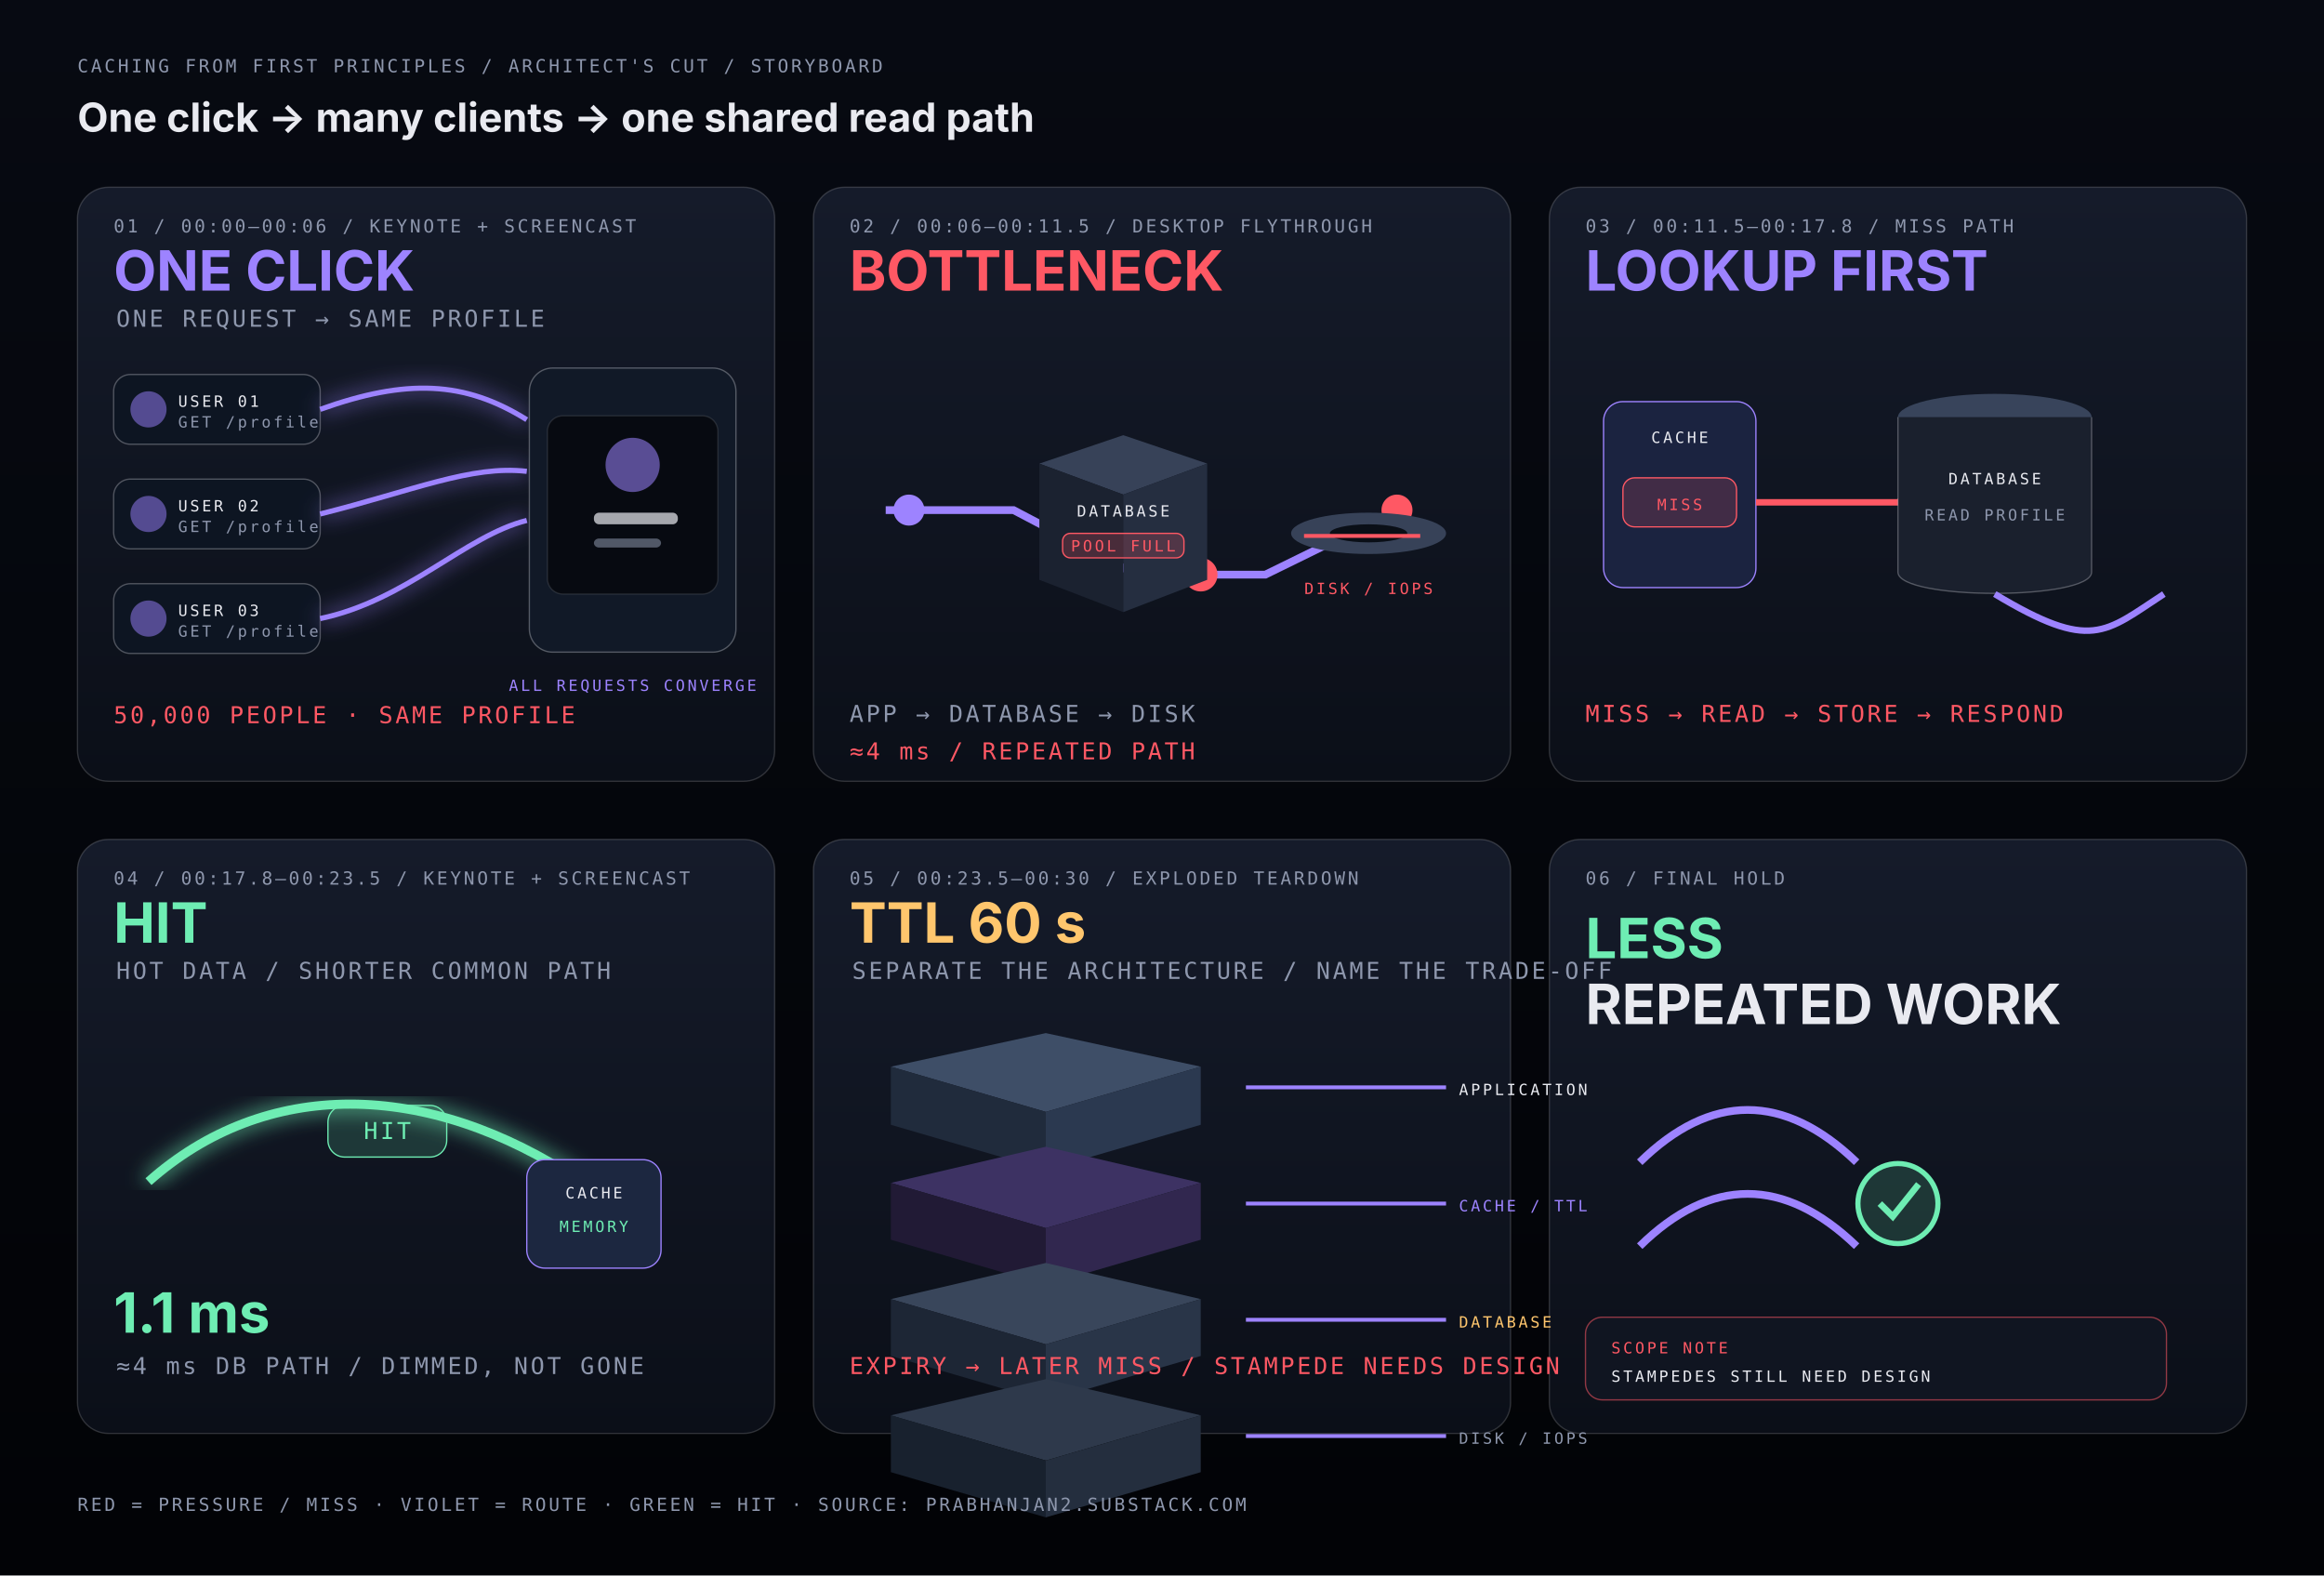
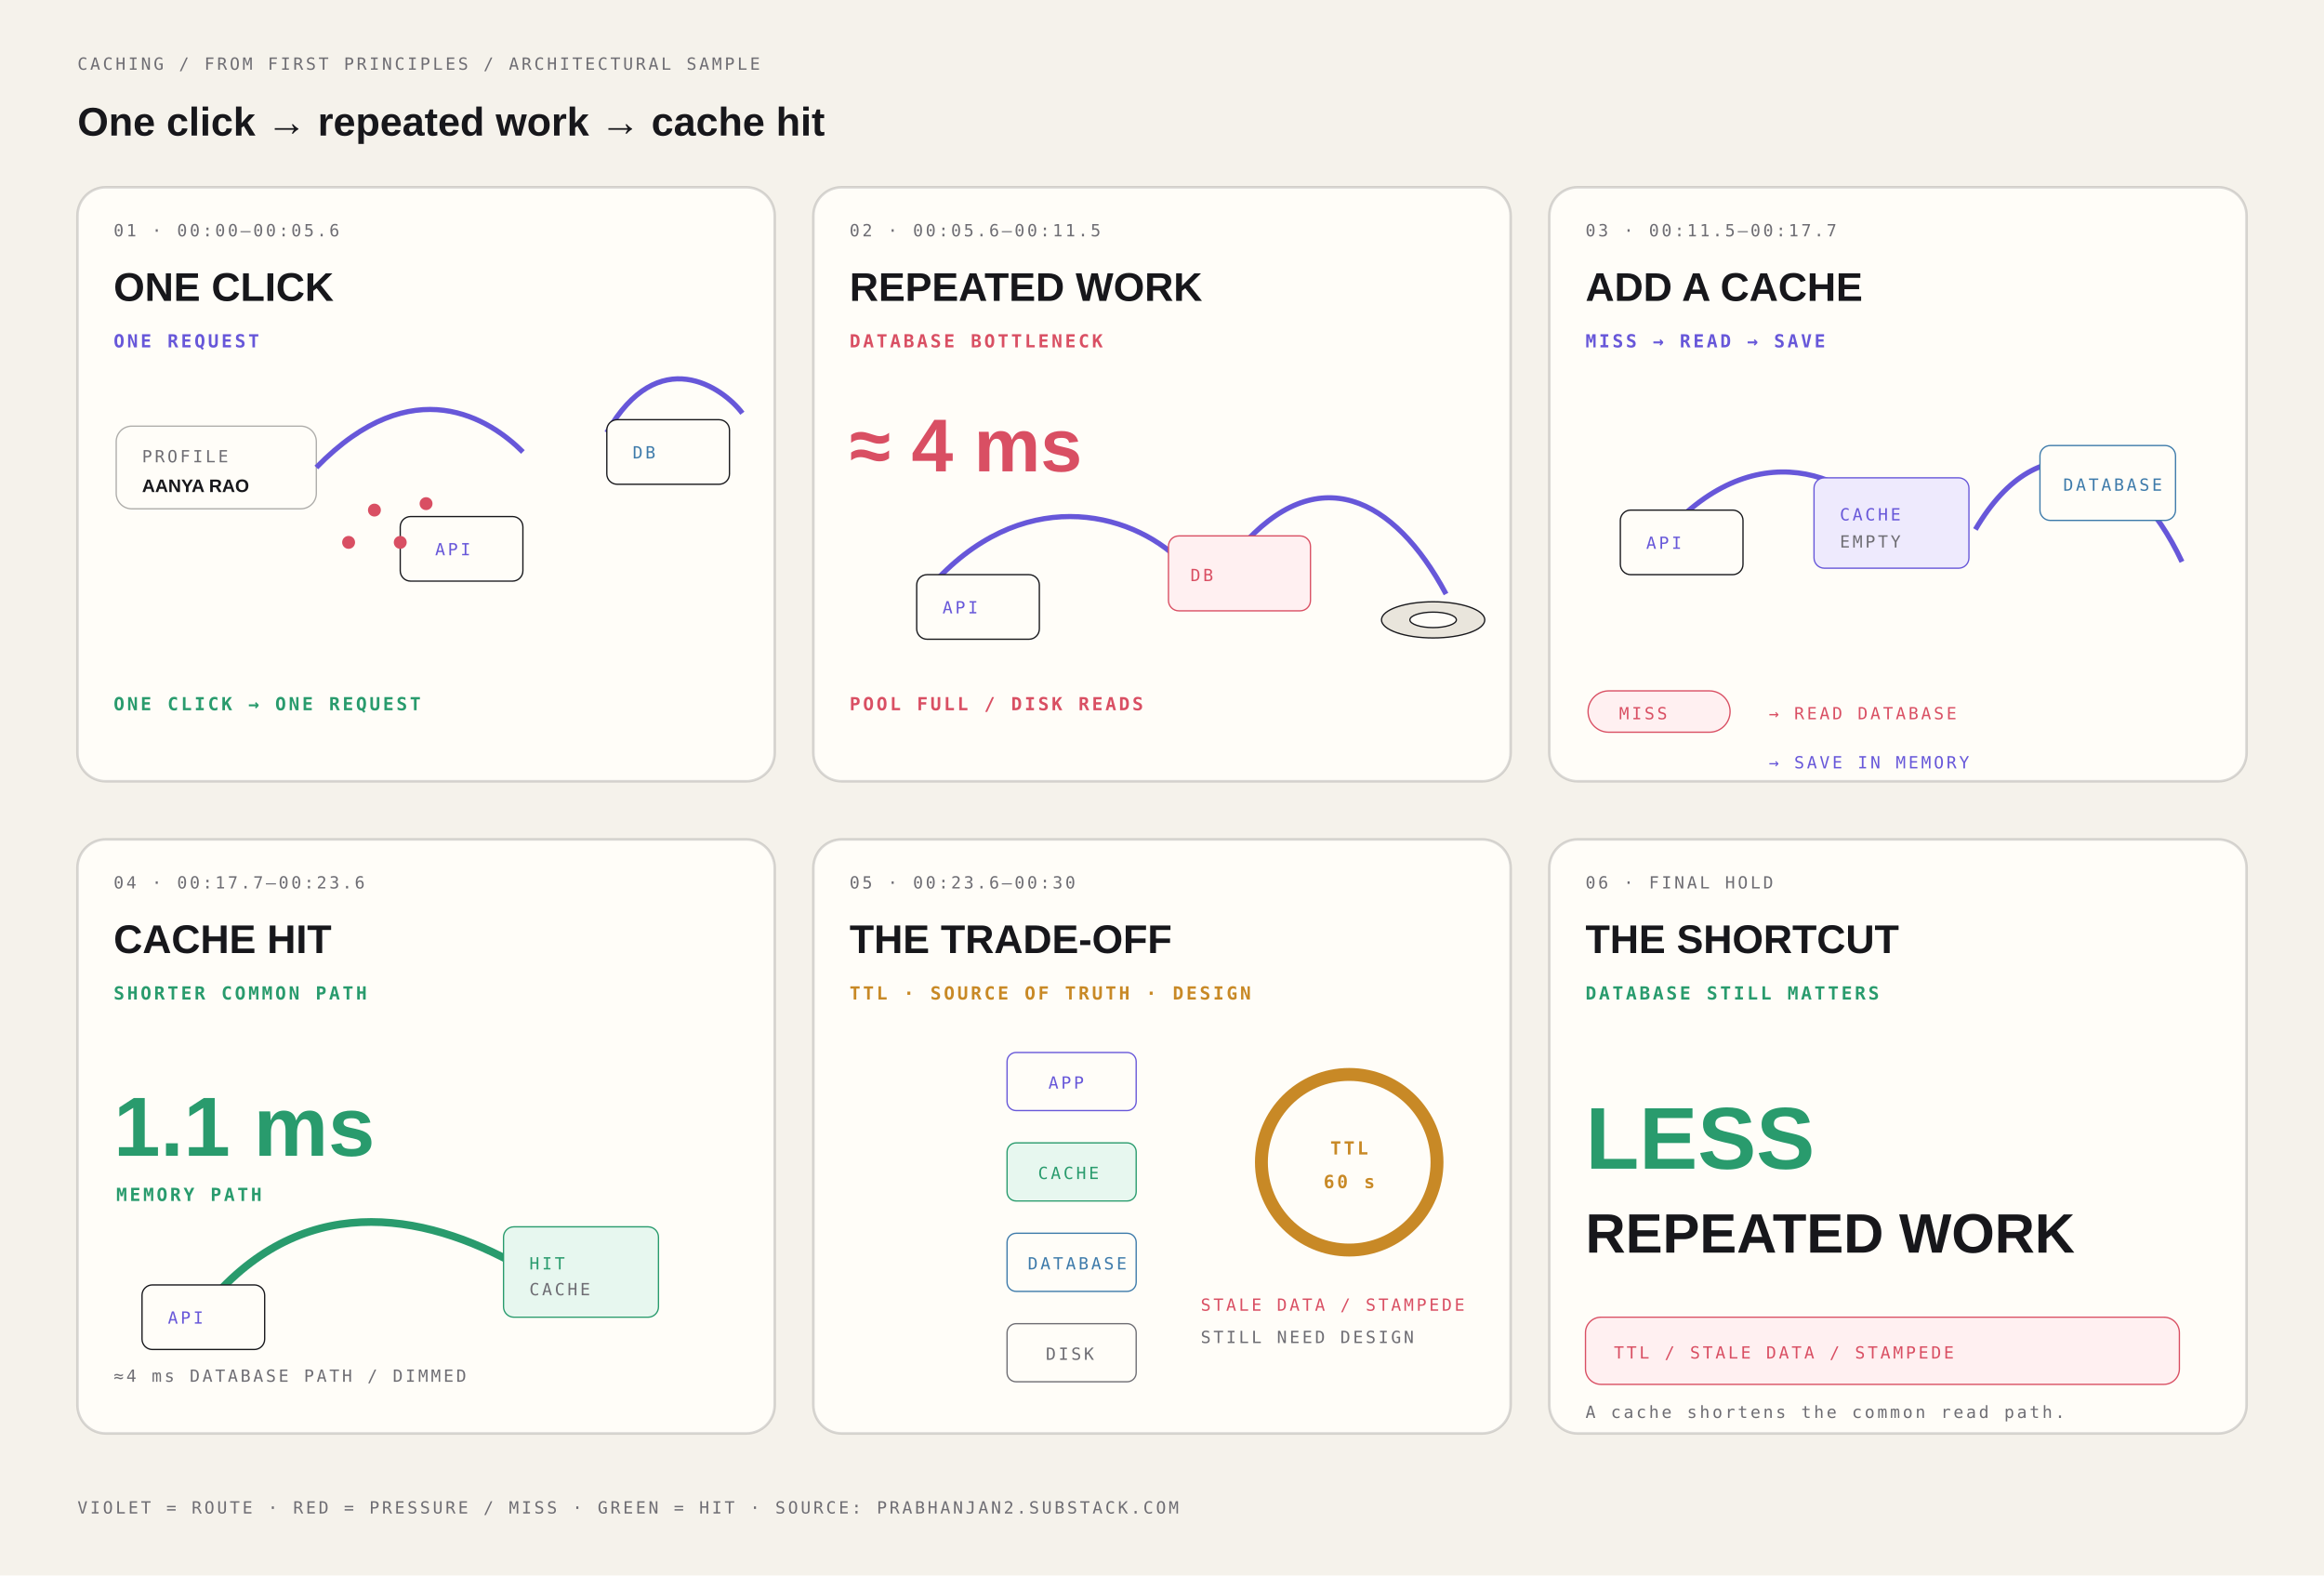
<svg xmlns="http://www.w3.org/2000/svg" width="1800" height="1220" viewBox="0 0 1800 1220">
-   <defs>
-     <linearGradient id="bg" x2="0" y2="1">
-       <stop stop-color="#070a12" />
-       <stop offset="1" stop-color="#020306" />
-     </linearGradient>
-     <linearGradient id="panel" x2="0" y2="1">
-       <stop stop-color="#151b2a" />
-       <stop offset="1" stop-color="#0b0f18" />
-     </linearGradient>
-     <filter id="glowV">
-       <feGaussianBlur stdDeviation="8" result="b" />
-       <feMerge>
-         <feMergeNode in="b" />
-         <feMergeNode in="SourceGraphic" />
-       </feMerge>
-     </filter>
-     <filter id="glowG">
-       <feGaussianBlur stdDeviation="8" result="b" />
-       <feMerge>
-         <feMergeNode in="b" />
-         <feMergeNode in="SourceGraphic" />
-       </feMerge>
-     </filter>
-     <style>
-       .ui{font-family:Inter,DejaVu Sans,Arial,sans-serif;fill:#e9eaf0}.mono{font-family:'DejaVu Sans Mono',monospace;letter-spacing:2px}.dim{fill:#8e97ad}.violet{fill:#9d83ff}.red{fill:#ff5864}.green{fill:#6eedb3}.amber{fill:#ffc66d}.small{font-size:18px}.label{font-size:14px}.head{font-size:31px;font-weight:700}.hero{font-size:43px;font-weight:700}.tiny{font-size:12px}
-     </style>
-   </defs>
-   <rect width="1800" height="1220" fill="url(#bg)" />
-   <text x="60" y="56" class="ui mono label dim">CACHING FROM FIRST PRINCIPLES / ARCHITECT'S CUT / STORYBOARD</text>
-   <text x="60" y="102" class="ui head">One click → many clients → one shared read path</text>
-   <g fill="url(#panel)" stroke="#e9eaf0" stroke-opacity=".18">
-     <rect x="60" y="145" width="540" height="460" rx="24" />
-     <rect x="630" y="145" width="540" height="460" rx="24" />
-     <rect x="1200" y="145" width="540" height="460" rx="24" />
-     <rect x="60" y="650" width="540" height="460" rx="24" />
-     <rect x="630" y="650" width="540" height="460" rx="24" />
-     <rect x="1200" y="650" width="540" height="460" rx="24" />
-   </g>
+   <rect width="1800" height="1220" fill="#f5f2eb" />
+   <style>
+     .ink{fill:#17171b;font-family:Arial,sans-serif}.mono{font-family:monospace;letter-spacing:2px}.dim{fill:#6e6d73}.small{font-size:13px}.label{font-size:14px;font-weight:700;letter-spacing:2px}.headline{font-size:31px;font-weight:700}.body{font-size:16px}.violet{fill:#6757d9}.red{fill:#d94f63}.green{fill:#299b6d}.blue{fill:#3d7aaa}.amber{fill:#c88926}.line{stroke:#17171b;stroke-opacity:.18;fill:none}.soft{fill:#fffdf8;stroke:#17171b;stroke-opacity:.16;stroke-width:2}
+   </style>
+   <text x="60" y="54" class="ink mono small dim">CACHING / FROM FIRST PRINCIPLES / ARCHITECTURAL SAMPLE</text>
+   <text x="60" y="105" class="ink headline" font-size="34">One click → repeated work → cache hit</text>
  <g transform="translate(60 145)">
-     <text x="28" y="35" class="ui mono label dim">01 / 00:00—00:06 / KEYNOTE + SCREENCAST</text>
-     <text x="28" y="80" class="ui hero violet">ONE CLICK</text>
-     <text x="30" y="108" class="ui mono small dim">ONE REQUEST → SAME PROFILE</text>
-     <g transform="translate(28 145)">
-       <rect width="160" height="54" rx="13" fill="#0d1522" stroke="#e9eaf0" stroke-opacity=".3" />
-       <circle cx="27" cy="27" r="14" fill="#9d83ff" fill-opacity=".5" />
-       <text x="50" y="25" class="ui mono tiny">USER 01</text>
-       <text x="50" y="41" class="ui mono tiny dim">GET /profile</text>
-     </g>
-     <g transform="translate(28 226)">
-       <rect width="160" height="54" rx="13" fill="#0d1522" stroke="#e9eaf0" stroke-opacity=".3" />
-       <circle cx="27" cy="27" r="14" fill="#9d83ff" fill-opacity=".5" />
-       <text x="50" y="25" class="ui mono tiny">USER 02</text>
-       <text x="50" y="41" class="ui mono tiny dim">GET /profile</text>
-     </g>
-     <g transform="translate(28 307)">
-       <rect width="160" height="54" rx="13" fill="#0d1522" stroke="#e9eaf0" stroke-opacity=".3" />
-       <circle cx="27" cy="27" r="14" fill="#9d83ff" fill-opacity=".5" />
-       <text x="50" y="25" class="ui mono tiny">USER 03</text>
-       <text x="50" y="41" class="ui mono tiny dim">GET /profile</text>
-     </g>
-     <path d="M188 172C255 148 300 150 348 180M188 253C260 235 305 215 348 220M188 334C255 320 300 270 348 258" fill="none" stroke="#9d83ff" stroke-width="4" filter="url(#glowV)" />
-     <rect x="350" y="140" width="160" height="220" rx="18" fill="#111927" stroke="#e9eaf0" stroke-opacity=".32" />
-     <rect x="364" y="177" width="132" height="138" rx="12" fill="#070a11" stroke="#e9eaf0" stroke-opacity=".12" />
-     <circle cx="430" cy="215" r="21" fill="#9d83ff" fill-opacity=".55" />
-     <rect x="400" y="252" width="65" height="9" rx="4" fill="#e9eaf0" fill-opacity=".7" />
-     <rect x="400" y="272" width="52" height="7" rx="4" fill="#8e97ad" fill-opacity=".55" />
-     <text x="430" y="390" text-anchor="middle" class="ui mono tiny violet">ALL REQUESTS CONVERGE</text>
-     <text x="28" y="415" class="ui mono small red">50,000 PEOPLE · SAME PROFILE</text>
+     <rect width="540" height="460" rx="22" class="soft" />
+     <text x="28" y="38" class="ink mono small dim">01 · 00:00—00:05.6</text>
+     <text x="28" y="88" class="ink headline">ONE CLICK</text>
+     <text x="28" y="124" class="ink mono label violet">ONE REQUEST</text>
+     <rect x="30" y="185" width="155" height="64" rx="12" fill="#fffdf8" stroke="#17171b" stroke-opacity=".35" />
+     <text x="50" y="213" class="ink mono small dim">PROFILE</text>
+     <text x="50" y="236" class="ink" font-size="14" font-weight="700">AANYA RAO</text>
+     <path d="M185 217 C260 140 320 180 345 205 M410 190 C450 120 500 155 515 175" stroke="#6757d9" stroke-width="4" fill="none" />
+     <rect x="250" y="255" width="95" height="50" rx="8" fill="#fffdf8" stroke="#17171b" />
+     <text x="277" y="285" class="ink mono small violet">API</text>
+     <rect x="410" y="180" width="95" height="50" rx="8" fill="#fffdf8" stroke="#17171b" />
+     <text x="430" y="210" class="ink mono small blue">DB</text>
+     <circle cx="210" cy="275" r="5" class="red" />
+     <circle cx="230" cy="250" r="5" class="red" />
+     <circle cx="250" cy="275" r="5" class="red" />
+     <circle cx="270" cy="245" r="5" class="red" />
+     <text x="28" y="405" class="ink mono label green">ONE CLICK → ONE REQUEST</text>
  </g>
  <g transform="translate(630 145)">
-     <text x="28" y="35" class="ui mono label dim">02 / 00:06—00:11.5 / DESKTOP FLYTHROUGH</text>
-     <text x="28" y="80" class="ui hero red">BOTTLENECK</text>
-     <path d="M56 250H155L250 300H350L452 250" fill="none" stroke="#9d83ff" stroke-width="6" />
-     <circle cx="74" cy="250" r="12" fill="#9d83ff" />
-     <circle cx="300" cy="300" r="13" fill="#ff5864" />
-     <circle cx="452" cy="250" r="12" fill="#ff5864" />
-     <g transform="translate(175 192)">
-       <path d="M0 22 65 0l65 22-65 24z" fill="#374258" />
-       <path d="M0 22v90l65 25V46z" fill="#1b2230" />
-       <path d="M130 22v90l-65 25V46z" fill="#252e40" />
-       <text x="65" y="63" text-anchor="middle" class="ui mono tiny">DATABASE</text>
-       <rect x="18" y="76" width="94" height="19" rx="6" fill="#ff5864" fill-opacity=".2" stroke="#ff5864" />
-       <text x="65" y="90" text-anchor="middle" class="ui mono tiny red">POOL FULL</text>
-     </g>
-     <g transform="translate(370 250)">
-       <ellipse cx="60" cy="18" rx="60" ry="16" fill="#374258" />
-       <ellipse cx="60" cy="18" rx="30" ry="7" fill="#0a0f17" />
-       <path d="M10 20l90 0" stroke="#ff5864" stroke-width="3" />
-       <text x="60" y="65" text-anchor="middle" class="ui mono tiny red">DISK / IOPS</text>
-     </g>
-     <text x="28" y="414" class="ui mono small dim">APP → DATABASE → DISK</text>
-     <text x="28" y="443" class="ui mono small red">≈4 ms / REPEATED PATH</text>
+     <rect width="540" height="460" rx="22" class="soft" />
+     <text x="28" y="38" class="ink mono small dim">02 · 00:05.6—00:11.5</text>
+     <text x="28" y="88" class="ink headline">REPEATED WORK</text>
+     <text x="28" y="124" class="ink mono label red">DATABASE BOTTLENECK</text>
+     <text x="28" y="220" class="ink red" font-size="58" font-weight="700">≈ 4 ms</text>
+     <path d="M90 310 C160 230 245 250 285 290 M330 280 C390 210 450 240 490 315" stroke="#6757d9" stroke-width="4" fill="none" />
+     <rect x="80" y="300" width="95" height="50" rx="8" fill="#fffdf8" stroke="#17171b" />
+     <text x="100" y="330" class="ink mono small violet">API</text>
+     <rect x="275" y="270" width="110" height="58" rx="8" fill="#fff0f1" stroke="#d94f63" />
+     <text x="292" y="305" class="ink mono small red">DB</text>
+     <ellipse cx="480" cy="335" rx="40" ry="14" fill="#e9e5dc" stroke="#17171b" />
+     <ellipse cx="480" cy="335" rx="18" ry="6" fill="#fffdf8" stroke="#17171b" />
+     <text x="28" y="405" class="ink mono label red">POOL FULL / DISK READS</text>
  </g>
  <g transform="translate(1200 145)">
-     <text x="28" y="35" class="ui mono label dim">03 / 00:11.5—00:17.8 / MISS PATH</text>
-     <text x="28" y="80" class="ui hero violet">LOOKUP FIRST</text>
-     <rect x="42" y="166" width="118" height="144" rx="15" fill="#1b2340" stroke="#9d83ff" />
-     <text x="101" y="198" text-anchor="middle" class="ui mono tiny">CACHE</text>
-     <rect x="57" y="225" width="88" height="38" rx="9" fill="#ff5864" fill-opacity=".17" stroke="#ff5864" />
-     <text x="101" y="250" text-anchor="middle" class="ui mono tiny red">MISS</text>
-     <path d="M160 244H270L325 214" fill="none" stroke="#ff5864" stroke-width="5" />
-     <g transform="translate(270 160)">
-       <ellipse cx="75" cy="18" rx="75" ry="18" fill="#38445b" />
-       <path d="M0 18v120c0 22 150 22 150 0V18" fill="#1a202d" stroke="#e9eaf0" stroke-opacity=".3" />
-       <text x="75" y="70" text-anchor="middle" class="ui mono tiny">DATABASE</text>
-       <text x="75" y="98" text-anchor="middle" class="ui mono tiny dim">READ PROFILE</text>
-     </g>
-     <path d="M345 315C420 360 430 345 476 315" fill="none" stroke="#9d83ff" stroke-width="5" />
-     <text x="28" y="414" class="ui mono small red">MISS → READ → STORE → RESPOND</text>
+     <rect width="540" height="460" rx="22" class="soft" />
+     <text x="28" y="38" class="ink mono small dim">03 · 00:11.5—00:17.7</text>
+     <text x="28" y="88" class="ink headline">ADD A CACHE</text>
+     <text x="28" y="124" class="ink mono label violet">MISS → READ → SAVE</text>
+     <path d="M80 280 C150 190 230 215 270 270 M330 265 C380 180 450 205 490 290" stroke="#6757d9" stroke-width="4" fill="none" />
+     <rect x="55" y="250" width="95" height="50" rx="8" fill="#fffdf8" stroke="#17171b" />
+     <text x="75" y="280" class="ink mono small violet">API</text>
+     <rect x="205" y="225" width="120" height="70" rx="8" fill="#eeeafd" stroke="#6757d9" />
+     <text x="225" y="258" class="ink mono small violet">CACHE</text>
+     <text x="225" y="279" class="ink mono small dim">EMPTY</text>
+     <rect x="380" y="200" width="105" height="58" rx="8" fill="#fffdf8" stroke="#3d7aaa" />
+     <text x="398" y="235" class="ink mono small blue">DATABASE</text>
+     <rect x="30" y="390" width="110" height="32" rx="16" fill="#fff0f1" stroke="#d94f63" />
+     <text x="54" y="412" class="ink mono small red">MISS</text>
+     <text x="170" y="412" class="ink mono small red">→ READ DATABASE</text>
+     <text x="170" y="450" class="ink mono small violet">→ SAVE IN MEMORY</text>
  </g>
  <g transform="translate(60 650)">
-     <text x="28" y="35" class="ui mono label dim">04 / 00:17.8—00:23.5 / KEYNOTE + SCREENCAST</text>
-     <text x="28" y="80" class="ui hero green">HIT</text>
-     <text x="30" y="108" class="ui mono small dim">HOT DATA / SHORTER COMMON PATH</text>
-     <path d="M55 265C145 185 270 185 390 265" fill="none" stroke="#6eedb3" stroke-width="7" filter="url(#glowG)" />
-     <rect x="194" y="206" width="92" height="40" rx="13" fill="#6eedb3" fill-opacity=".16" stroke="#6eedb3" />
-     <text x="240" y="232" text-anchor="middle" class="ui mono small green">HIT</text>
-     <rect x="348" y="248" width="104" height="84" rx="14" fill="#1c2740" stroke="#9d83ff" />
-     <text x="400" y="278" text-anchor="middle" class="ui mono tiny">CACHE</text>
-     <text x="400" y="304" text-anchor="middle" class="ui mono tiny green">MEMORY</text>
-     <text x="28" y="382" class="ui hero green">1.1 ms</text>
-     <text x="30" y="414" class="ui mono small dim">≈4 ms DB PATH / DIMMED, NOT GONE</text>
+     <rect width="540" height="460" rx="22" class="soft" />
+     <text x="28" y="38" class="ink mono small dim">04 · 00:17.7—00:23.6</text>
+     <text x="28" y="88" class="ink headline">CACHE HIT</text>
+     <text x="28" y="124" class="ink mono label green">SHORTER COMMON PATH</text>
+     <text x="28" y="245" class="ink green" font-size="65" font-weight="700">1.1 ms</text>
+     <text x="30" y="280" class="ink mono label green">MEMORY PATH</text>
+     <path d="M105 355 C180 270 275 290 350 335" stroke="#299b6d" stroke-width="6" fill="none" />
+     <rect x="50" y="345" width="95" height="50" rx="8" fill="#fffdf8" stroke="#17171b" />
+     <text x="70" y="375" class="ink mono small violet">API</text>
+     <rect x="330" y="300" width="120" height="70" rx="8" fill="#e7f7ef" stroke="#299b6d" />
+     <text x="350" y="333" class="ink mono small green">HIT</text>
+     <text x="350" y="353" class="ink mono small dim">CACHE</text>
+     <text x="28" y="420" class="ink mono small dim">≈4 ms DATABASE PATH / DIMMED</text>
  </g>
  <g transform="translate(630 650)">
-     <text x="28" y="35" class="ui mono label dim">05 / 00:23.5—00:30 / EXPLODED TEARDOWN</text>
-     <text x="28" y="80" class="ui hero amber">TTL 60 s</text>
-     <text x="30" y="108" class="ui mono small dim">SEPARATE THE ARCHITECTURE / NAME THE TRADE-OFF</text>
-     <g transform="translate(60 150)">
-       <path d="M0 26 120 0l120 26-120 35z" fill="#3e4e67" />
-       <path d="M0 26v45l120 35V61z" fill="#202b3c" />
-       <path d="M240 26v45l-120 35V61z" fill="#2b3950" />
-       <path d="M0 116 120 88l120 28-120 35z" fill="#3d3263" />
-       <path d="M0 116v44l120 35v-44z" fill="#211a35" />
-       <path d="M240 116v44l-120 35v-44z" fill="#31274f" />
-       <path d="M0 206 120 178l120 28-120 35z" fill="#39465b" />
-       <path d="M0 206v44l120 35v-44z" fill="#1d2635" />
-       <path d="M240 206v44l-120 35v-44z" fill="#293548" />
-       <path d="M0 296 120 268l120 28-120 35z" fill="#2e394b" />
-       <path d="M0 296v44l120 35v-44z" fill="#18212e" />
-       <path d="M240 296v44l-120 35v-44z" fill="#242e3e" />
-       <path d="M275 42H430M275 132H430M275 222H430M275 312H430" stroke="#9d83ff" stroke-width="3" />
-       <text x="440" y="48" class="ui mono tiny">APPLICATION</text>
-       <text x="440" y="138" class="ui mono tiny violet">CACHE / TTL</text>
-       <text x="440" y="228" class="ui mono tiny amber">DATABASE</text>
-       <text x="440" y="318" class="ui mono tiny dim">DISK / IOPS</text>
-     </g>
-     <text x="28" y="414" class="ui mono small red">EXPIRY → LATER MISS / STAMPEDE NEEDS DESIGN</text>
+     <rect width="540" height="460" rx="22" class="soft" />
+     <text x="28" y="38" class="ink mono small dim">05 · 00:23.6—00:30</text>
+     <text x="28" y="88" class="ink headline">THE TRADE-OFF</text>
+     <text x="28" y="124" class="ink mono label amber">TTL · SOURCE OF TRUTH · DESIGN</text>
+     <rect x="150" y="165" width="100" height="45" rx="7" fill="#fffdf8" stroke="#6757d9" />
+     <text x="182" y="193" class="ink mono small violet">APP</text>
+     <rect x="150" y="235" width="100" height="45" rx="7" fill="#e7f7ef" stroke="#299b6d" />
+     <text x="174" y="263" class="ink mono small green">CACHE</text>
+     <rect x="150" y="305" width="100" height="45" rx="7" fill="#fffdf8" stroke="#3d7aaa" />
+     <text x="166" y="333" class="ink mono small blue">DATABASE</text>
+     <rect x="150" y="375" width="100" height="45" rx="7" fill="#fffdf8" stroke="#6e6d73" />
+     <text x="180" y="403" class="ink mono small dim">DISK</text>
+     <circle cx="415" cy="250" r="68" fill="none" stroke="#c88926" stroke-width="10" />
+     <text x="415" y="244" text-anchor="middle" class="ink mono label amber">TTL</text>
+     <text x="415" y="270" text-anchor="middle" class="ink mono label amber">60 s</text>
+     <text x="300" y="365" class="ink mono small red">STALE DATA / STAMPEDE</text>
+     <text x="300" y="390" class="ink mono small dim">STILL NEED DESIGN</text>
  </g>
  <g transform="translate(1200 650)">
-     <text x="28" y="35" class="ui mono label dim">06 / FINAL HOLD</text>
-     <text x="28" y="92" class="ui hero green">LESS</text>
-     <text x="28" y="143" class="ui hero">REPEATED WORK</text>
-     <path d="M70 250c55-54 112-54 168 0M70 315c55-54 112-54 168 0" fill="none" stroke="#9d83ff" stroke-width="6" />
-     <circle cx="270" cy="282" r="31" fill="#6eedb3" fill-opacity=".16" stroke="#6eedb3" stroke-width="4" />
-     <path d="m256 282 10 10 20-25" fill="none" stroke="#6eedb3" stroke-width="5" />
-     <rect x="28" y="370" width="450" height="64" rx="13" fill="#101521" stroke="#ff5864" stroke-opacity=".55" />
-     <text x="48" y="398" class="ui mono tiny red">SCOPE NOTE</text>
-     <text x="48" y="420" class="ui mono tiny">STAMPEDES STILL NEED DESIGN</text>
+     <rect width="540" height="460" rx="22" class="soft" />
+     <text x="28" y="38" class="ink mono small dim">06 · FINAL HOLD</text>
+     <text x="28" y="88" class="ink headline">THE SHORTCUT</text>
+     <text x="28" y="124" class="ink mono label green">DATABASE STILL MATTERS</text>
+     <text x="28" y="255" class="ink green" font-size="68" font-weight="700">LESS</text>
+     <text x="28" y="320" class="ink" font-size="43" font-weight="700">REPEATED WORK</text>
+     <rect x="28" y="370" width="460" height="52" rx="12" fill="#fff0f1" stroke="#d94f63" />
+     <text x="50" y="402" class="ink mono small red">TTL / STALE DATA / STAMPEDE</text>
+     <text x="28" y="448" class="ink mono small dim">A cache shortens the common read path.</text>
  </g>
-   <text x="60" y="1170" class="ui mono label dim">RED = PRESSURE / MISS · VIOLET = ROUTE · GREEN = HIT · SOURCE: PRABHANJAN2.SUBSTACK.COM</text>
+   <text x="60" y="1172" class="ink mono small dim">VIOLET = ROUTE · RED = PRESSURE / MISS · GREEN = HIT · SOURCE: PRABHANJAN2.SUBSTACK.COM</text>
</svg>
